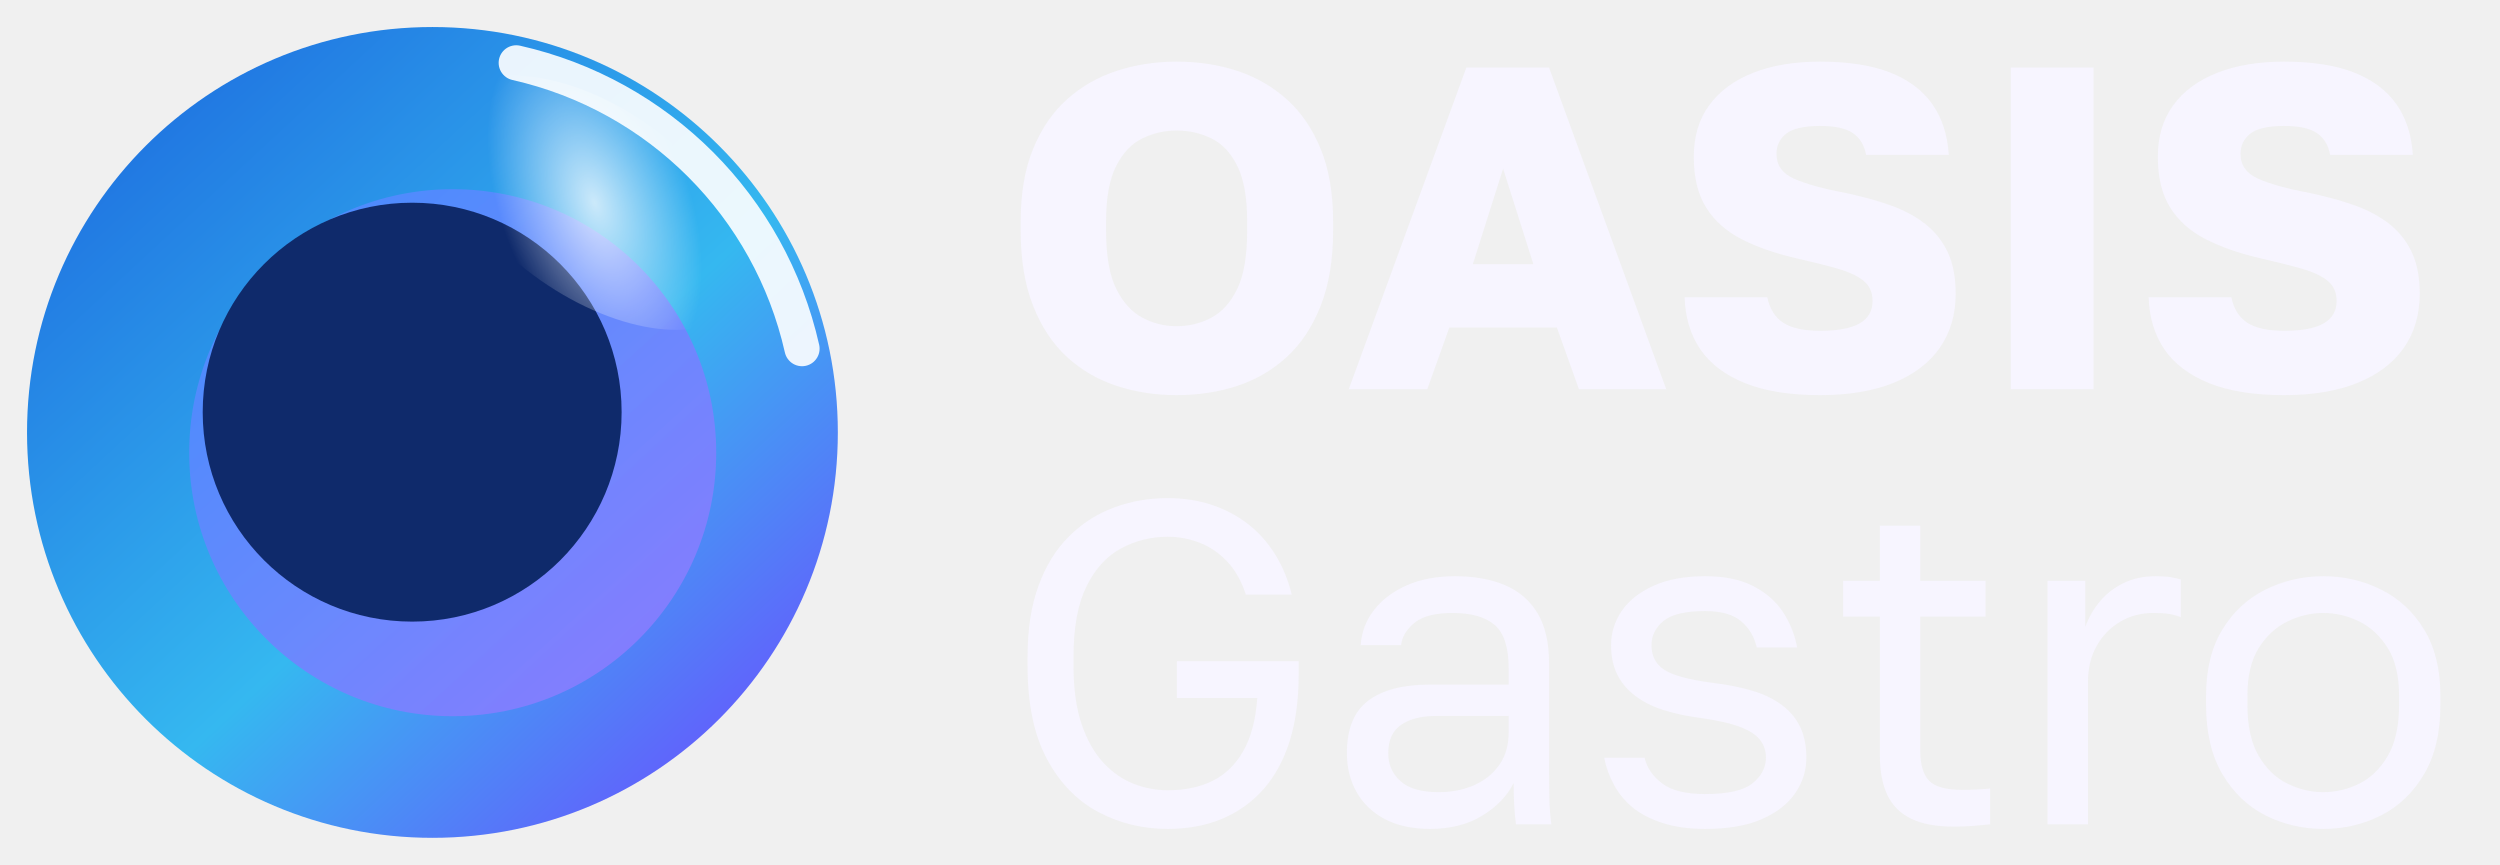
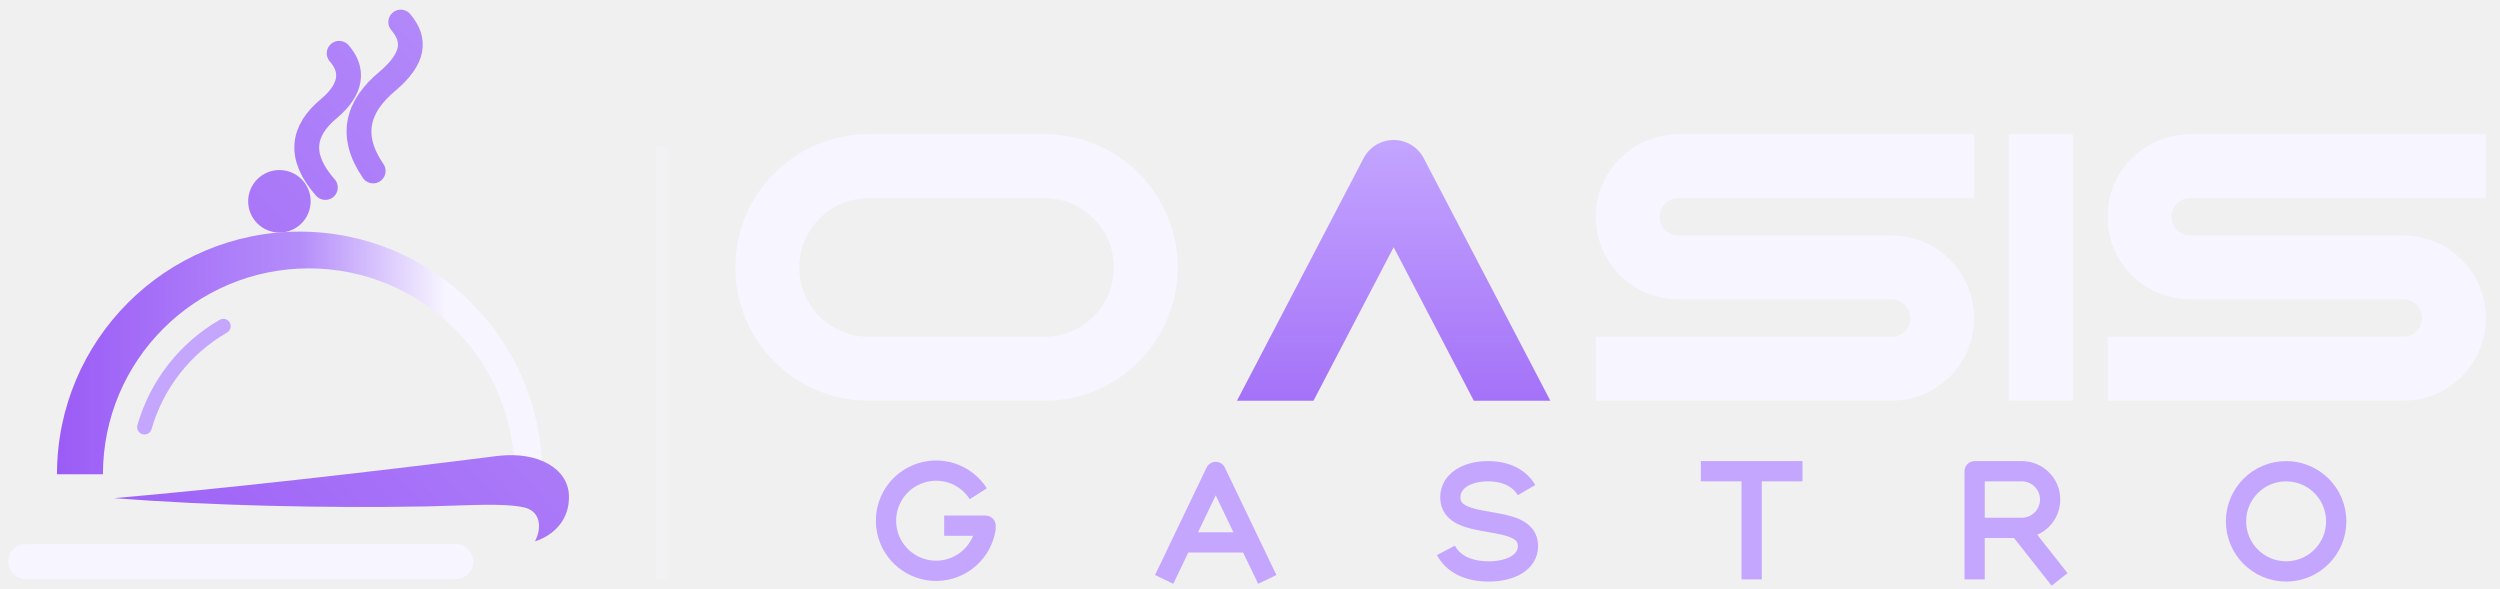
- <svg xmlns="http://www.w3.org/2000/svg" width="185" height="64" viewBox="0 0 185 64" role="img" aria-label="OASIS Gastro">
+ <svg xmlns="http://www.w3.org/2000/svg" width="272" height="64" viewBox="0 0 272 64" role="img" aria-label="OASIS Gastro">
  <defs>
-     <linearGradient id="oasisgastrologoondarksvg-ring" x1="8" y1="6" x2="58" y2="60" gradientUnits="userSpaceOnUse">
-       <stop offset="0" stop-color="#1E6FE0" />
-       <stop offset="0.55" stop-color="#35B8F0" />
-       <stop offset="1" stop-color="#6D4AFF" />
+     <linearGradient id="ogd-av" x1="0" y1="43.6" x2="0" y2="14.6" gradientUnits="userSpaceOnUse">
+       <stop offset="0" stop-color="#A472F8" />
+       <stop offset="1" stop-color="#C4A6FF" />
    </linearGradient>
-     <linearGradient id="oasisgastrologoondarksvg-glow" x1="20" y1="18" x2="50" y2="52" gradientUnits="userSpaceOnUse">
-       <stop offset="0" stop-color="#4F8BFF" />
-       <stop offset="1" stop-color="#8F7BFF" />
-     </linearGradient>
-     <radialGradient id="oasisgastrologoondarksvg-shine" cx="0" cy="0" r="1" gradientUnits="userSpaceOnUse" gradientTransform="translate(44 15) rotate(35) scale(13 7)">
-       <stop offset="0" stop-color="#FFFFFF" stop-opacity="0.75" />
-       <stop offset="1" stop-color="#FFFFFF" stop-opacity="0" />
-     </radialGradient>
  </defs>
-   <circle cx="32" cy="32" r="30" fill="url(#oasisgastrologoondarksvg-ring)" />
-   <circle cx="33.5" cy="33.5" r="19.5" fill="url(#oasisgastrologoondarksvg-glow)" fill-opacity="0.9" />
-   <circle cx="30.5" cy="30.5" r="15.5" fill="#0F2A6B" />
-   <ellipse cx="44" cy="15" rx="13" ry="7" transform="rotate(35 44 15)" fill="url(#oasisgastrologoondarksvg-shine)" />
-   <path d="M38.2 4.65A28 28 0 0 1 59.35 25.8" fill="none" stroke="#FFFFFF" stroke-opacity="0.9" stroke-width="2.6" stroke-linecap="round" />
-   <path fill="#F7F5FF" d="M87.06 29.24L87.06 29.24Q84.74 29.24 82.65 28.56Q80.56 27.88 78.96 26.42Q77.37 24.96 76.45 22.63Q75.53 20.30 75.53 17.07L75.53 17.07L75.53 16.39Q75.53 13.26 76.45 11.02Q77.37 8.77 78.96 7.35Q80.56 5.92 82.65 5.24Q84.74 4.56 87.06 4.56L87.06 4.56Q89.47 4.56 91.54 5.24Q93.62 5.92 95.22 7.35Q96.81 8.77 97.73 11.02Q98.65 13.26 98.65 16.39L98.65 16.39L98.65 17.07Q98.65 20.30 97.73 22.63Q96.81 24.96 95.22 26.42Q93.62 27.88 91.54 28.56Q89.47 29.24 87.06 29.24ZM87.06 24.14L87.06 24.14Q88.45 24.14 89.64 23.51Q90.83 22.88 91.56 21.37Q92.29 19.86 92.29 17.07L92.29 17.07L92.29 16.39Q92.29 13.74 91.56 12.28Q90.83 10.81 89.64 10.24Q88.45 9.66 87.06 9.66L87.06 9.66Q85.73 9.66 84.54 10.24Q83.35 10.81 82.60 12.28Q81.85 13.74 81.85 16.39L81.85 16.39L81.85 17.07Q81.85 19.86 82.60 21.37Q83.35 22.88 84.54 23.51Q85.73 24.14 87.06 24.14ZM105.62 28.80L99.81 28.80L108.51 5.00L114.63 5.00L123.30 28.80L116.84 28.80L115.21 24.24L107.25 24.24L105.62 28.80ZM111.23 12.48L108.99 19.55L113.47 19.55L111.23 12.48ZM134.69 29.24L134.69 29.24Q131.36 29.24 129.15 28.36Q126.94 27.47 125.83 25.86Q124.73 24.24 124.66 22.00L124.66 22.00L130.78 22.00Q131.05 23.29 131.97 23.89Q132.89 24.48 134.69 24.48L134.69 24.48Q136.63 24.48 137.60 23.94Q138.57 23.39 138.57 22.27L138.57 22.27Q138.57 21.35 137.94 20.81Q137.31 20.27 136.02 19.89Q134.72 19.52 132.92 19.11L132.92 19.11Q130.58 18.57 128.88 17.70Q127.18 16.83 126.26 15.37Q125.34 13.91 125.34 11.60L125.34 11.60Q125.34 9.35 126.48 7.79Q127.62 6.22 129.73 5.39Q131.83 4.56 134.69 4.56L134.69 4.56Q137.82 4.56 139.88 5.37Q141.93 6.19 143.00 7.72Q144.07 9.25 144.21 11.46L144.21 11.46L138.09 11.46Q137.89 10.37 137.10 9.84Q136.32 9.32 134.69 9.32L134.69 9.32Q132.89 9.32 132.17 9.90Q131.46 10.47 131.46 11.39L131.46 11.39Q131.46 12.65 132.77 13.23Q134.08 13.81 136.56 14.28L136.56 14.28Q138.40 14.66 139.91 15.20Q141.42 15.74 142.49 16.59Q143.56 17.44 144.14 18.68Q144.72 19.93 144.72 21.73L144.72 21.73Q144.72 24.07 143.53 25.76Q142.34 27.44 140.10 28.34Q137.85 29.24 134.69 29.24ZM154.92 28.80L148.80 28.80L148.80 5.00L154.92 5.00L154.92 28.80ZM169.03 29.24L169.03 29.24Q165.70 29.24 163.49 28.36Q161.28 27.47 160.17 25.86Q159.07 24.24 159 22.00L159 22.00L165.12 22.00Q165.39 23.29 166.31 23.89Q167.23 24.48 169.03 24.48L169.03 24.48Q170.97 24.48 171.94 23.94Q172.91 23.39 172.91 22.27L172.91 22.27Q172.91 21.35 172.28 20.81Q171.65 20.27 170.36 19.89Q169.06 19.52 167.26 19.11L167.26 19.11Q164.92 18.57 163.22 17.70Q161.52 16.83 160.60 15.37Q159.68 13.91 159.68 11.60L159.68 11.60Q159.68 9.35 160.82 7.79Q161.96 6.22 164.07 5.39Q166.17 4.56 169.03 4.56L169.03 4.56Q172.16 4.56 174.21 5.37Q176.27 6.19 177.34 7.72Q178.41 9.25 178.55 11.46L178.55 11.46L172.43 11.46Q172.23 10.37 171.44 9.84Q170.66 9.32 169.03 9.32L169.03 9.32Q167.23 9.32 166.51 9.90Q165.80 10.47 165.80 11.39L165.80 11.39Q165.80 12.65 167.11 13.23Q168.42 13.81 170.90 14.28L170.90 14.28Q172.74 14.66 174.25 15.20Q175.76 15.74 176.83 16.59Q177.90 17.44 178.48 18.68Q179.06 19.93 179.06 21.73L179.06 21.73Q179.06 24.07 177.87 25.76Q176.68 27.44 174.44 28.34Q172.19 29.24 169.03 29.24Z" />
-   <path fill="#F7F5FF" d="M86.41 61.34L86.41 61.34Q83.62 61.34 81.26 60.08Q78.90 58.82 77.47 56.16Q76.04 53.49 76.04 49.27L76.04 49.27L76.04 48.59Q76.04 45.53 76.86 43.32Q77.67 41.11 79.12 39.68Q80.56 38.25 82.43 37.56Q84.30 36.86 86.41 36.86L86.41 36.86Q88.14 36.86 89.64 37.35Q91.14 37.85 92.33 38.76Q93.52 39.68 94.35 41.01Q95.18 42.33 95.59 44L95.59 44L92.19 44Q91.71 42.50 90.81 41.55Q89.91 40.60 88.77 40.16Q87.63 39.72 86.41 39.72L86.41 39.72Q84.57 39.72 82.98 40.57Q81.38 41.42 80.41 43.37Q79.44 45.33 79.44 48.59L79.44 48.59L79.44 49.27Q79.44 51.85 80.05 53.62Q80.66 55.39 81.67 56.46Q82.67 57.53 83.91 58.01Q85.15 58.48 86.41 58.48L86.41 58.48Q88.31 58.48 89.72 57.79Q91.14 57.09 92.00 55.58Q92.87 54.06 93.04 51.65L93.04 51.65L87.09 51.65L87.09 48.93L96.10 48.93L96.10 49.95Q96.10 52.70 95.44 54.83Q94.77 56.95 93.50 58.40Q92.22 59.84 90.44 60.59Q88.65 61.34 86.41 61.34ZM105.82 61.34L105.82 61.34Q103.85 61.34 102.47 60.61Q101.10 59.88 100.38 58.60Q99.67 57.33 99.67 55.73L99.67 55.73Q99.67 53.04 101.25 51.85Q102.83 50.66 105.79 50.66L105.79 50.66L111.64 50.66L111.64 49.44Q111.64 47.13 110.60 46.24Q109.56 45.36 107.49 45.36L107.49 45.36Q105.55 45.36 104.67 46.09Q103.78 46.82 103.68 47.74L103.68 47.74L100.69 47.74Q100.79 46.28 101.68 45.14Q102.56 44 104.09 43.32Q105.62 42.64 107.66 42.64L107.66 42.64Q109.80 42.64 111.37 43.30Q112.93 43.97 113.78 45.38Q114.63 46.79 114.63 49.10L114.63 49.10L114.63 56.41Q114.63 57.84 114.65 58.91Q114.66 59.98 114.80 61L114.80 61L112.18 61Q112.08 60.22 112.05 59.52Q112.01 58.82 112.01 57.94L112.01 57.94Q111.30 59.37 109.70 60.35Q108.10 61.34 105.82 61.34ZM106.47 58.62L106.47 58.62Q107.90 58.62 109.07 58.11Q110.24 57.60 110.94 56.61Q111.64 55.63 111.64 54.20L111.64 54.20L111.64 52.98L106.30 52.98Q104.63 52.98 103.68 53.64Q102.73 54.30 102.73 55.73L102.73 55.73Q102.73 56.99 103.63 57.80Q104.53 58.62 106.47 58.62ZM126.19 61.34L126.19 61.34Q124.39 61.34 123.06 60.91Q121.74 60.49 120.85 59.78Q119.97 59.06 119.44 58.09Q118.91 57.12 118.71 56.07L118.71 56.07L121.70 56.07Q121.94 57.16 122.98 57.96Q124.01 58.76 126.19 58.76L126.19 58.76Q128.71 58.76 129.69 57.96Q130.68 57.16 130.68 56.07L130.68 56.07Q130.68 55.32 130.25 54.76Q129.83 54.20 128.76 53.79Q127.69 53.38 125.71 53.11L125.71 53.11Q124.22 52.91 123.03 52.52Q121.84 52.13 120.99 51.48Q120.14 50.83 119.68 49.92Q119.22 49.00 119.22 47.74L119.22 47.74Q119.22 46.38 120.00 45.22Q120.78 44.07 122.35 43.35Q123.91 42.64 126.19 42.64L126.19 42.64Q128.33 42.64 129.74 43.37Q131.15 44.10 131.94 45.29Q132.72 46.48 132.99 47.91L132.99 47.91L130.00 47.91Q129.73 46.72 128.84 45.97Q127.96 45.22 126.19 45.22L126.19 45.22Q123.98 45.22 123.10 45.95Q122.21 46.69 122.21 47.74L122.21 47.74Q122.21 48.96 123.18 49.58Q124.15 50.19 126.73 50.53L126.73 50.53Q128.40 50.73 129.69 51.12Q130.98 51.51 131.87 52.18Q132.75 52.84 133.21 53.79Q133.67 54.74 133.67 56.07L133.67 56.07Q133.67 57.50 132.85 58.69Q132.04 59.88 130.39 60.61Q128.74 61.34 126.19 61.34ZM144.55 61.17L144.55 61.17Q142.65 61.17 141.44 60.59Q140.23 60.01 139.67 58.84Q139.11 57.67 139.11 55.90L139.11 55.90L139.11 45.63L136.39 45.63L136.39 42.98L139.11 42.98L139.11 38.90L142.10 38.90L142.10 42.98L146.93 42.98L146.93 45.63L142.10 45.63L142.10 55.56Q142.10 57.09 142.75 57.77Q143.39 58.45 145.23 58.45L145.23 58.45Q146.25 58.45 147.27 58.35L147.27 58.35L147.27 61Q146.62 61.07 145.98 61.12Q145.33 61.17 144.55 61.17ZM154.51 61L151.52 61L151.52 42.98L154.31 42.98L154.31 46.38Q154.72 45.29 155.43 44.46Q156.14 43.63 157.18 43.13Q158.22 42.64 159.51 42.64L159.51 42.64Q160.19 42.64 160.62 42.71Q161.04 42.78 161.38 42.88L161.38 42.88L161.38 45.67Q160.94 45.50 160.51 45.43Q160.09 45.36 159.34 45.36L159.34 45.36Q157.98 45.36 156.89 46.01Q155.80 46.65 155.16 47.79Q154.51 48.93 154.51 50.46L154.51 50.46L154.51 61ZM171.92 61.34L171.92 61.34Q169.64 61.34 167.65 60.34Q165.66 59.33 164.46 57.29Q163.25 55.25 163.25 52.16L163.25 52.16L163.25 51.48Q163.25 48.56 164.46 46.58Q165.66 44.61 167.65 43.63Q169.64 42.64 171.92 42.64L171.92 42.64Q174.23 42.64 176.20 43.63Q178.18 44.61 179.38 46.58Q180.59 48.56 180.59 51.48L180.59 51.48L180.59 52.16Q180.59 55.25 179.38 57.29Q178.18 59.33 176.20 60.34Q174.23 61.34 171.92 61.34ZM171.92 58.62L171.92 58.62Q173.31 58.62 174.59 57.99Q175.86 57.36 176.70 55.93Q177.53 54.51 177.53 52.16L177.53 52.16L177.53 51.48Q177.53 49.30 176.70 47.96Q175.86 46.62 174.59 45.99Q173.31 45.36 171.92 45.36L171.92 45.36Q170.56 45.36 169.27 45.99Q167.98 46.62 167.14 47.96Q166.31 49.30 166.31 51.48L166.31 51.48L166.31 52.16Q166.31 54.51 167.14 55.93Q167.98 57.36 169.27 57.99Q170.56 58.62 171.92 58.62Z" />
+   <g transform="translate(0 0) scale(1)">
+     <defs>
+       <linearGradient id="ogd-m-v" x1="4" y1="60" x2="60" y2="8" gradientUnits="userSpaceOnUse">
+         <stop offset="0" stop-color="#9B5CF6" />
+         <stop offset="1" stop-color="#B48CFA" />
+       </linearGradient>
+       <linearGradient id="ogd-m-dome" x1="6.2" y1="0" x2="59" y2="0" gradientUnits="userSpaceOnUse">
+         <stop offset="0" stop-color="#9B5CF6" />
+         <stop offset="0.5" stop-color="#B48CFA" />
+         <stop offset="0.8" stop-color="#F7F5FF" />
+         <stop offset="1" stop-color="#F7F5FF" />
+       </linearGradient>
+     </defs>
+     <g fill="none" stroke="url(#ogd-m-v)" stroke-linecap="round" stroke-width="2.7">
+       <path d="M35.4 20.4C32.4 17 32.9 14.2 35.8 11.8C38.3 9.7 38.5 7.6 36.9 5.8" />
+       <path d="M40.6 18.6C38 14.8 38.8 11.6 42.2 8.8C45 6.4 45.3 4.4 43.6 2.4" />
+     </g>
+     <circle cx="30.4" cy="21.9" r="3.4" fill="url(#ogd-m-v)" />
+     <path d="M6.2 51.6A26.4 26.4 0 0 1 59 51.6L56 51.6A22.4 22.4 0 0 0 11.2 51.6Z" fill="url(#ogd-m-dome)" />
+     <path d="M15.72 46.47A18.6 18.6 0 0 1 24.3 35.49" fill="none" stroke="#C4A6FF" stroke-width="1.6" stroke-linecap="round" />
+     <path d="M12.4 54.2C24 53.2 40 51.4 54.2 49.6C58.6 49.1 61.8 51 61.9 53.9C62 56.4 60.4 58.2 58.2 58.9C59 57.4 58.8 55.6 57 55.2C54.6 54.7 51 55 46.4 55.1C35 55.3 22.8 55 12.4 54.2Z" fill="url(#ogd-m-v)" />
+     <path d="M2.8 59.2H49.6A1.9 1.9 0 0 1 49.6 63H2.8A1.9 1.9 0 0 1 2.8 59.2Z" fill="#F7F5FF" />
+   </g>
+   <rect x="71.4" y="16" width="1.2" height="47" fill="#F7F5FF" fill-opacity="0.3" />
+   <rect x="83.48" y="18.08" width="41.18" height="22.04" rx="11.02" fill="none" stroke="#F7F5FF" stroke-width="6.96" />
+   <clipPath id="ogd-a">
+     <rect x="124.95" y="14.6" width="53.36" height="29" />
+   </clipPath>
+   <path clip-path="url(#ogd-a)" d="M135.11 50.56L151.63 18.92L168.15 50.56" fill="none" stroke="url(#ogd-av)" stroke-width="7.38" stroke-linejoin="round" />
+   <path d="M214.79 18.08H182.6A5.51 5.51 0 0 0 182.6 29.1H205.8A5.51 5.51 0 0 1 205.8 40.12H173.61" fill="none" stroke="#F7F5FF" stroke-width="6.96" />
+   <rect x="218.56" y="14.6" width="6.96" height="29" fill="#F7F5FF" />
+   <path d="M270.47 18.08H238.28A5.51 5.51 0 0 0 238.28 29.1H261.48A5.51 5.51 0 0 1 261.48 40.12H229.29" fill="none" stroke="#F7F5FF" stroke-width="6.96" />
+   <g fill="none" stroke="#C4A6FF" stroke-width="2.79" stroke-linejoin="round">
+     <path transform="translate(95.46 50.4) scale(0.79)" d="M13.9 4.2A6.9 6.9 0 1 0 14.9 9V8.6H9.2" />
+     <path transform="translate(125.95 50.4) scale(0.79)" d="M0.9 16L8 1.2L15.1 16M3.7 10.9H12.3" />
+     <path transform="translate(156.45 50.4) scale(0.79)" d="M12.2 3.7C11.2 2 9.3 1.1 6.9 1.1C3.9 1.1 1.7 2.5 1.7 4.7C1.7 9.6 12.4 6.6 12.4 11.4C12.4 13.6 10.1 14.9 7 14.9C4.2 14.9 2.1 13.9 1.1 12" />
+     <path transform="translate(185.05 50.4) scale(0.79)" d="M0 1.1H14M7 1.1V16" />
+     <path transform="translate(213.97 50.4) scale(0.79)" d="M1.1 16V1.1H7.6A3.9 3.9 0 0 1 7.6 8.9H1.1M7.2 8.9L12.8 16" />
+     <path transform="translate(242.41 50.4) scale(0.79)" d="M8 1.1A6.9 6.9 0 1 1 8 14.9A6.9 6.9 0 1 1 8 1.1Z" />
+   </g>
</svg>
